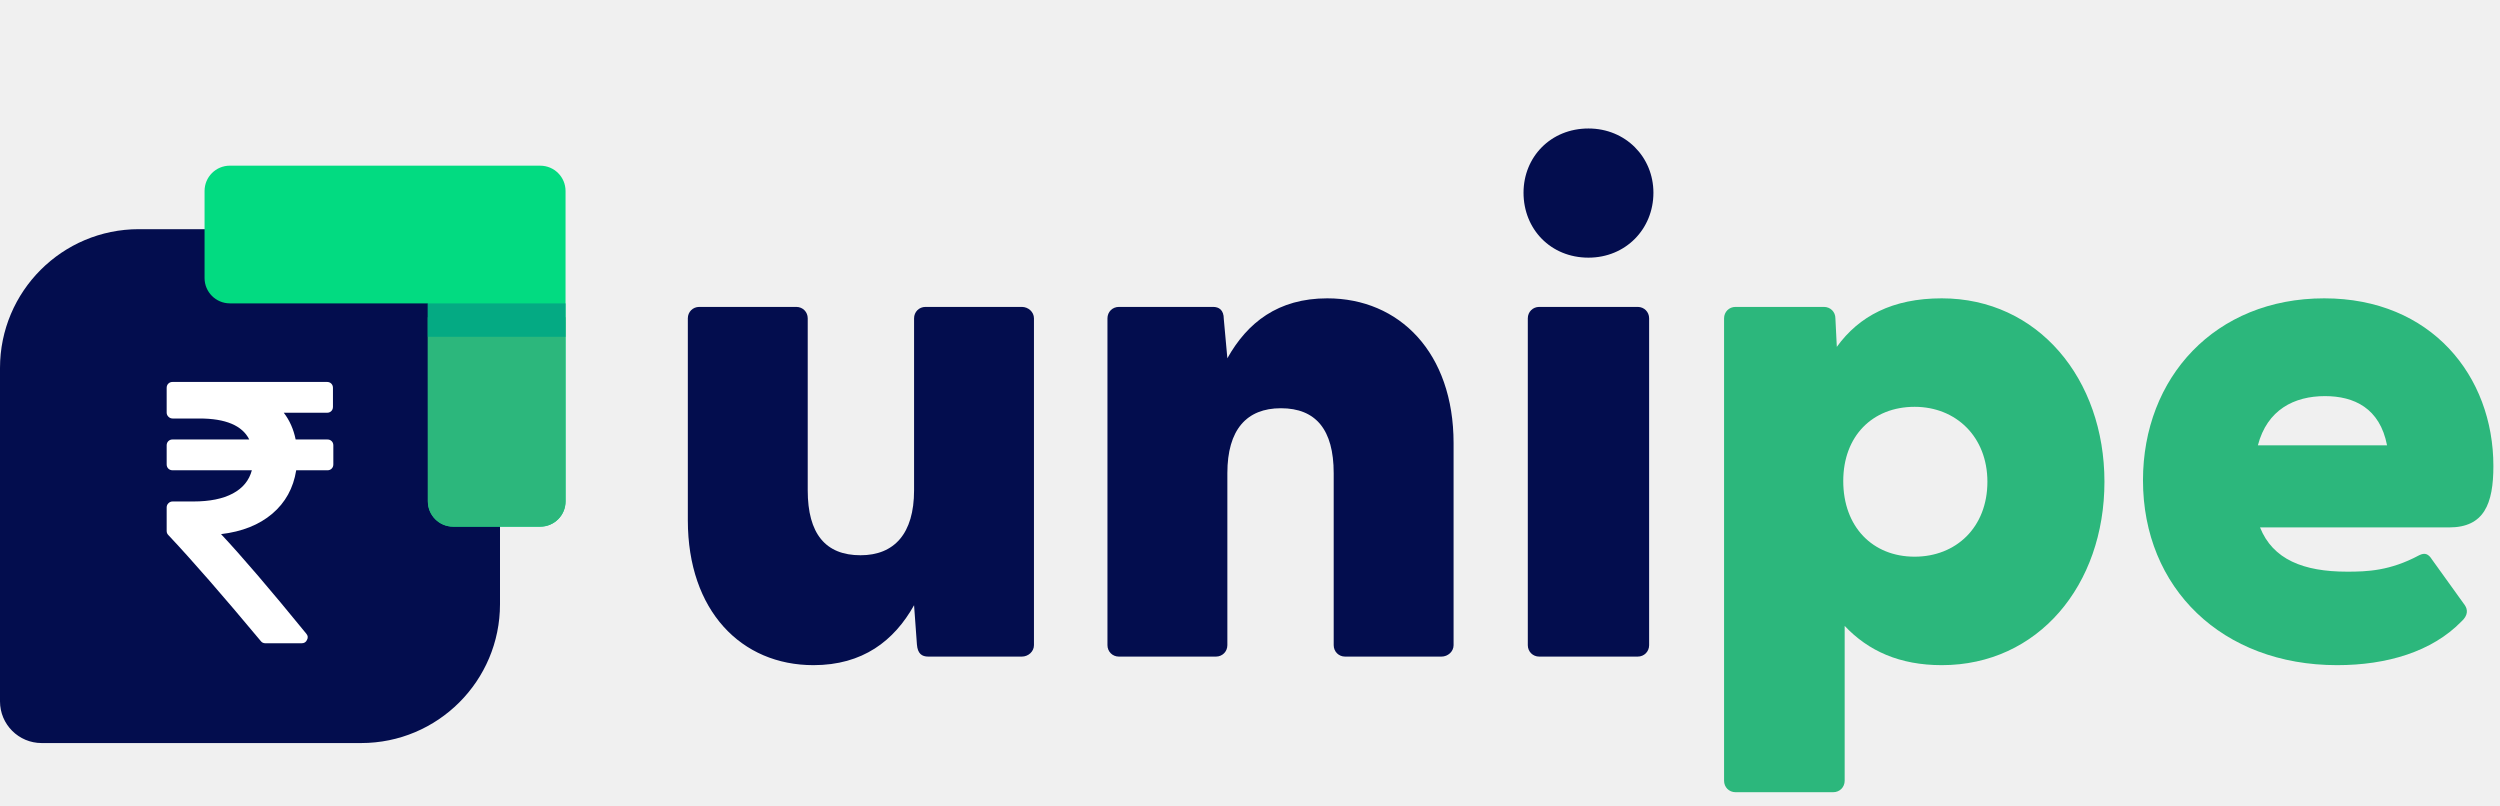
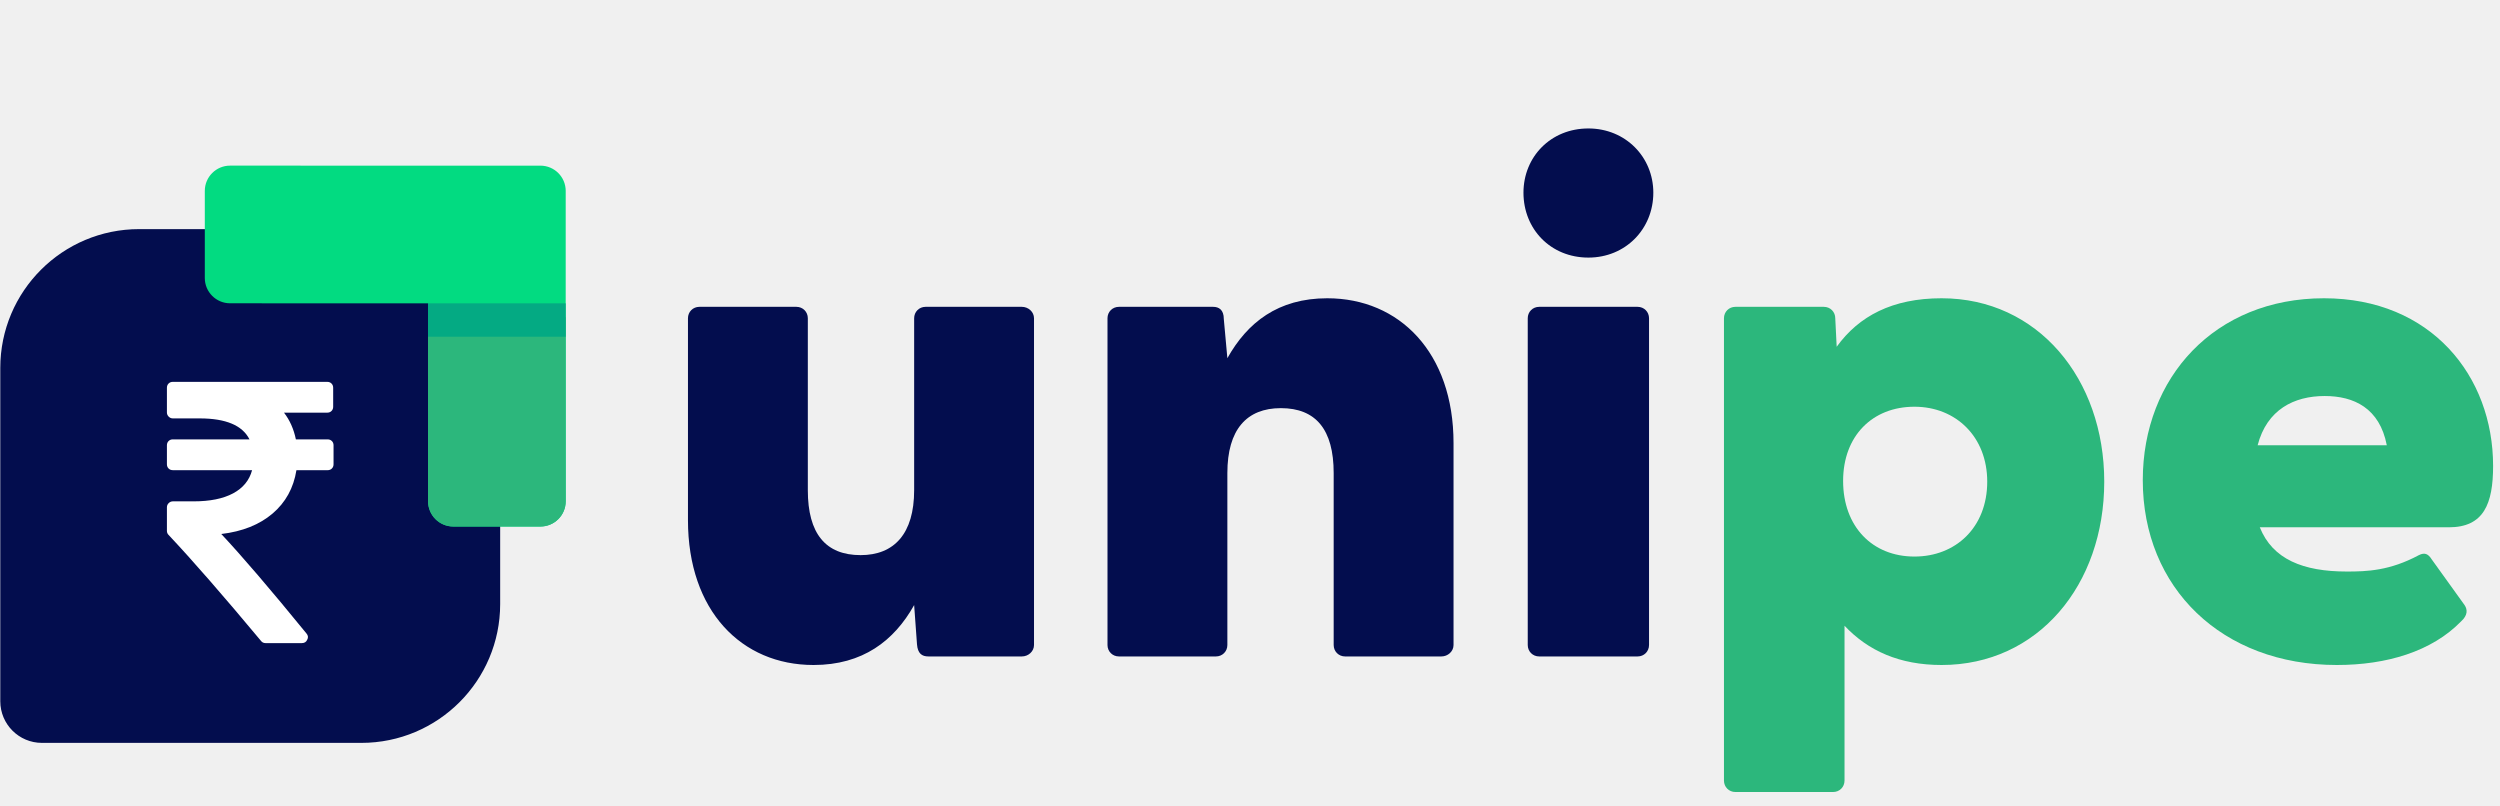
- <svg xmlns="http://www.w3.org/2000/svg" width="180px" height="58px" viewBox="0 0 180 58" version="1.1">
+ <svg xmlns="http://www.w3.org/2000/svg" width="149" height="48px" viewBox="0 0 180 58" version="1.1">
  <g id="Unipe-App" stroke="none" stroke-width="1" fill="none" fill-rule="evenodd">
    <g id="Artboard" transform="translate(-80, -77)">
      <g id="Unipe-Logo" transform="translate(80, 77)">
        <g id="Group-2" transform="translate(0, 0)">
          <path d="M10,16.5 L26,16.5 C31.523,16.5 36,20.977 36,26.5 L36,43.5 C36,49.023 31.523,53.5 26,53.5 L3,53.5 C1.343,53.5 2.02906125e-16,52.157 0,50.5 L0,26.5 C-6.76353751e-16,20.977 4.477,16.5 10,16.5 Z" id="Rectangle-Copy-5" fill="#030D4E" />
          <g id="Group-9-Copy" transform="translate(31.74298, 20.90445) scale(1, -1) rotate(45) translate(-31.74298, -20.90445) translate(19.80364, 3.280431)" fill-rule="nonzero">
            <path d="M23.345,18.911 L7.544,34.714 C6.833,35.426 5.679,35.426 4.968,34.715 L0.533,30.28 C-0.178,29.569 -0.178,28.416 0.533,27.704 L10.612,17.623 L3.46,10.471 L0.534,7.544 C-0.178,6.832 -0.178,5.679 0.534,4.968 L4.968,0.534 C5.679,-0.178 6.833,-0.178 7.544,0.534 L17.481,10.471 L23.345,16.335 C24.056,17.046 24.057,18.199 23.345,18.911 Z" id="Path" fill="#02DB81" />
            <path d="M16.913,9.908 L9.903,16.918 L7.223,14.239 L2.753,9.764 L0.534,7.544 C-0.178,6.832 -0.178,5.679 0.534,4.968 L4.968,0.534 C5.679,-0.178 6.833,-0.178 7.544,0.534 L14.233,7.228 L16.913,9.908 Z" id="Path" fill="#2CB77C" />
            <polygon id="Path" fill="#04AA83" points="17.62 10.615 10.61 17.625 8.91 15.923 15.92 8.912" />
          </g>
          <g id="rupee-indian-copy-2" transform="translate(12, 27.5)" fill="#FFFFFF" fill-rule="nonzero">
            <path d="M11.88,4.263 C11.799,4.183 11.697,4.143 11.572,4.143 L9.287,4.143 C9.136,3.403 8.851,2.762 8.432,2.218 L11.546,2.218 C11.67,2.218 11.773,2.178 11.853,2.098 C11.933,2.018 11.973,1.916 11.973,1.791 L11.973,0.428 C11.973,0.303 11.933,0.2 11.853,0.12 C11.773,0.04 11.67,0 11.545,0 L0.428,0 C0.303,0 0.2,0.04 0.12,0.12 C0.04,0.2 0,0.303 0,0.428 L0,2.205 C0,2.321 0.042,2.421 0.127,2.505 C0.212,2.59 0.312,2.632 0.428,2.632 L2.365,2.632 C4.245,2.632 5.439,3.136 5.946,4.142 L0.428,4.142 C0.303,4.142 0.2,4.182 0.12,4.263 C0.04,4.343 0,4.445 0,4.57 L0,5.933 C0,6.058 0.04,6.16 0.12,6.24 C0.2,6.32 0.303,6.36 0.428,6.36 L6.134,6.36 C5.938,7.091 5.481,7.648 4.764,8.031 C4.047,8.414 3.1,8.606 1.924,8.606 L0.428,8.606 C0.312,8.606 0.212,8.648 0.127,8.733 C0.042,8.817 0,8.917 0,9.033 L0,10.73 C0,10.846 0.04,10.944 0.12,11.024 C1.831,12.842 4.049,15.385 6.775,18.655 C6.855,18.762 6.966,18.815 7.109,18.815 L9.715,18.815 C9.902,18.815 10.031,18.735 10.102,18.574 C10.191,18.414 10.174,18.263 10.049,18.12 C7.448,14.931 5.403,12.543 3.915,10.957 C5.43,10.779 6.659,10.289 7.604,9.488 C8.548,8.686 9.122,7.643 9.327,6.361 L11.572,6.361 C11.697,6.361 11.8,6.321 11.88,6.24 C11.96,6.16 12,6.058 12,5.933 L12,4.57 C12,4.445 11.96,4.343 11.88,4.263 Z" id="Path" />
          </g>
        </g>
        <g id="unipe" transform="translate(49.524, 9.25112)" fill-rule="nonzero">
          <path d="M9.043,38.64 C12.589,38.64 14.85,36.893 16.289,34.324 L16.494,37.15 C16.545,37.818 16.854,38.024 17.316,38.024 L24.047,38.024 C24.51,38.024 24.921,37.664 24.921,37.202 L24.921,13.668 C24.921,13.206 24.51,12.846 24.047,12.846 L17.111,12.846 C16.648,12.846 16.289,13.206 16.289,13.668 L16.289,26.051 C16.289,29.186 14.85,30.727 12.435,30.727 C9.917,30.727 8.632,29.186 8.632,26.051 L8.632,13.668 C8.632,13.206 8.273,12.846 7.81,12.846 L0.822,12.846 C0.36,12.846 0,13.206 0,13.668 L0,28.209 C0,34.735 3.854,38.64 9.043,38.64 Z" id="Path" fill="#030D4E" />
          <path d="M31.036,38.024 L38.024,38.024 C38.486,38.024 38.846,37.664 38.846,37.202 L38.846,24.818 C38.846,21.684 40.233,20.142 42.7,20.142 C45.217,20.142 46.502,21.684 46.502,24.818 L46.502,37.202 C46.502,37.664 46.862,38.024 47.324,38.024 L54.261,38.024 C54.723,38.024 55.134,37.664 55.134,37.202 L55.134,22.66 C55.134,16.134 51.229,12.229 46.04,12.229 C42.494,12.229 40.285,13.976 38.846,16.545 L38.589,13.719 C38.589,13.051 38.229,12.846 37.818,12.846 L31.036,12.846 C30.573,12.846 30.213,13.206 30.213,13.668 L30.213,37.202 C30.213,37.664 30.573,38.024 31.036,38.024 Z" id="Path" fill="#030D4E" />
          <path d="M64.846,9.3 C67.518,9.3 69.522,7.245 69.522,4.625 C69.522,2.055 67.518,0 64.846,0 C62.123,0 60.17,2.055 60.17,4.625 C60.17,7.245 62.123,9.3 64.846,9.3 Z M60.478,37.202 C60.478,37.664 60.838,38.024 61.3,38.024 L68.391,38.024 C68.854,38.024 69.213,37.664 69.213,37.202 L69.213,13.668 C69.213,13.206 68.854,12.846 68.391,12.846 L61.3,12.846 C60.838,12.846 60.478,13.206 60.478,13.668 L60.478,37.202 Z" id="Shape" fill="#030D4E" />
          <path d="M75.431,47.787 L82.47,47.787 C82.933,47.787 83.292,47.427 83.292,46.964 L83.292,35.814 C84.988,37.613 87.249,38.64 90.281,38.64 C97.217,38.64 101.996,32.885 101.996,25.435 C101.996,18.036 97.217,12.229 90.281,12.229 C86.735,12.229 84.32,13.514 82.727,15.723 L82.625,13.668 C82.625,13.206 82.265,12.846 81.802,12.846 L75.431,12.846 C74.968,12.846 74.609,13.206 74.609,13.668 L74.609,46.964 C74.609,47.427 74.968,47.787 75.431,47.787 Z M83.19,25.383 C83.19,22.146 85.296,20.04 88.328,20.04 C91.308,20.04 93.569,22.198 93.569,25.435 C93.569,28.723 91.308,30.83 88.328,30.83 C85.296,30.83 83.19,28.672 83.19,25.383 Z" id="Shape" fill="#2CB77C" />
          <path d="M118.747,38.64 C122.344,38.64 125.581,37.664 127.688,35.506 C128.202,35.043 128.15,34.632 127.945,34.324 L125.581,31.036 C125.324,30.625 125.067,30.522 124.656,30.727 C122.549,31.858 120.905,31.909 119.466,31.909 C116.332,31.909 114.123,31.036 113.198,28.723 L126.814,28.723 C129.332,28.723 130,27.028 130,24.304 C130,17.83 125.53,12.229 117.822,12.229 C109.96,12.229 104.771,17.933 104.771,25.332 C104.771,33.091 110.474,38.64 118.747,38.64 Z M113.043,22.814 C113.711,20.245 115.664,19.269 117.874,19.269 C119.98,19.269 121.83,20.142 122.344,22.814 L113.043,22.814 Z" id="Shape" fill="#2CB77C" />
        </g>
      </g>
    </g>
  </g>
</svg>
